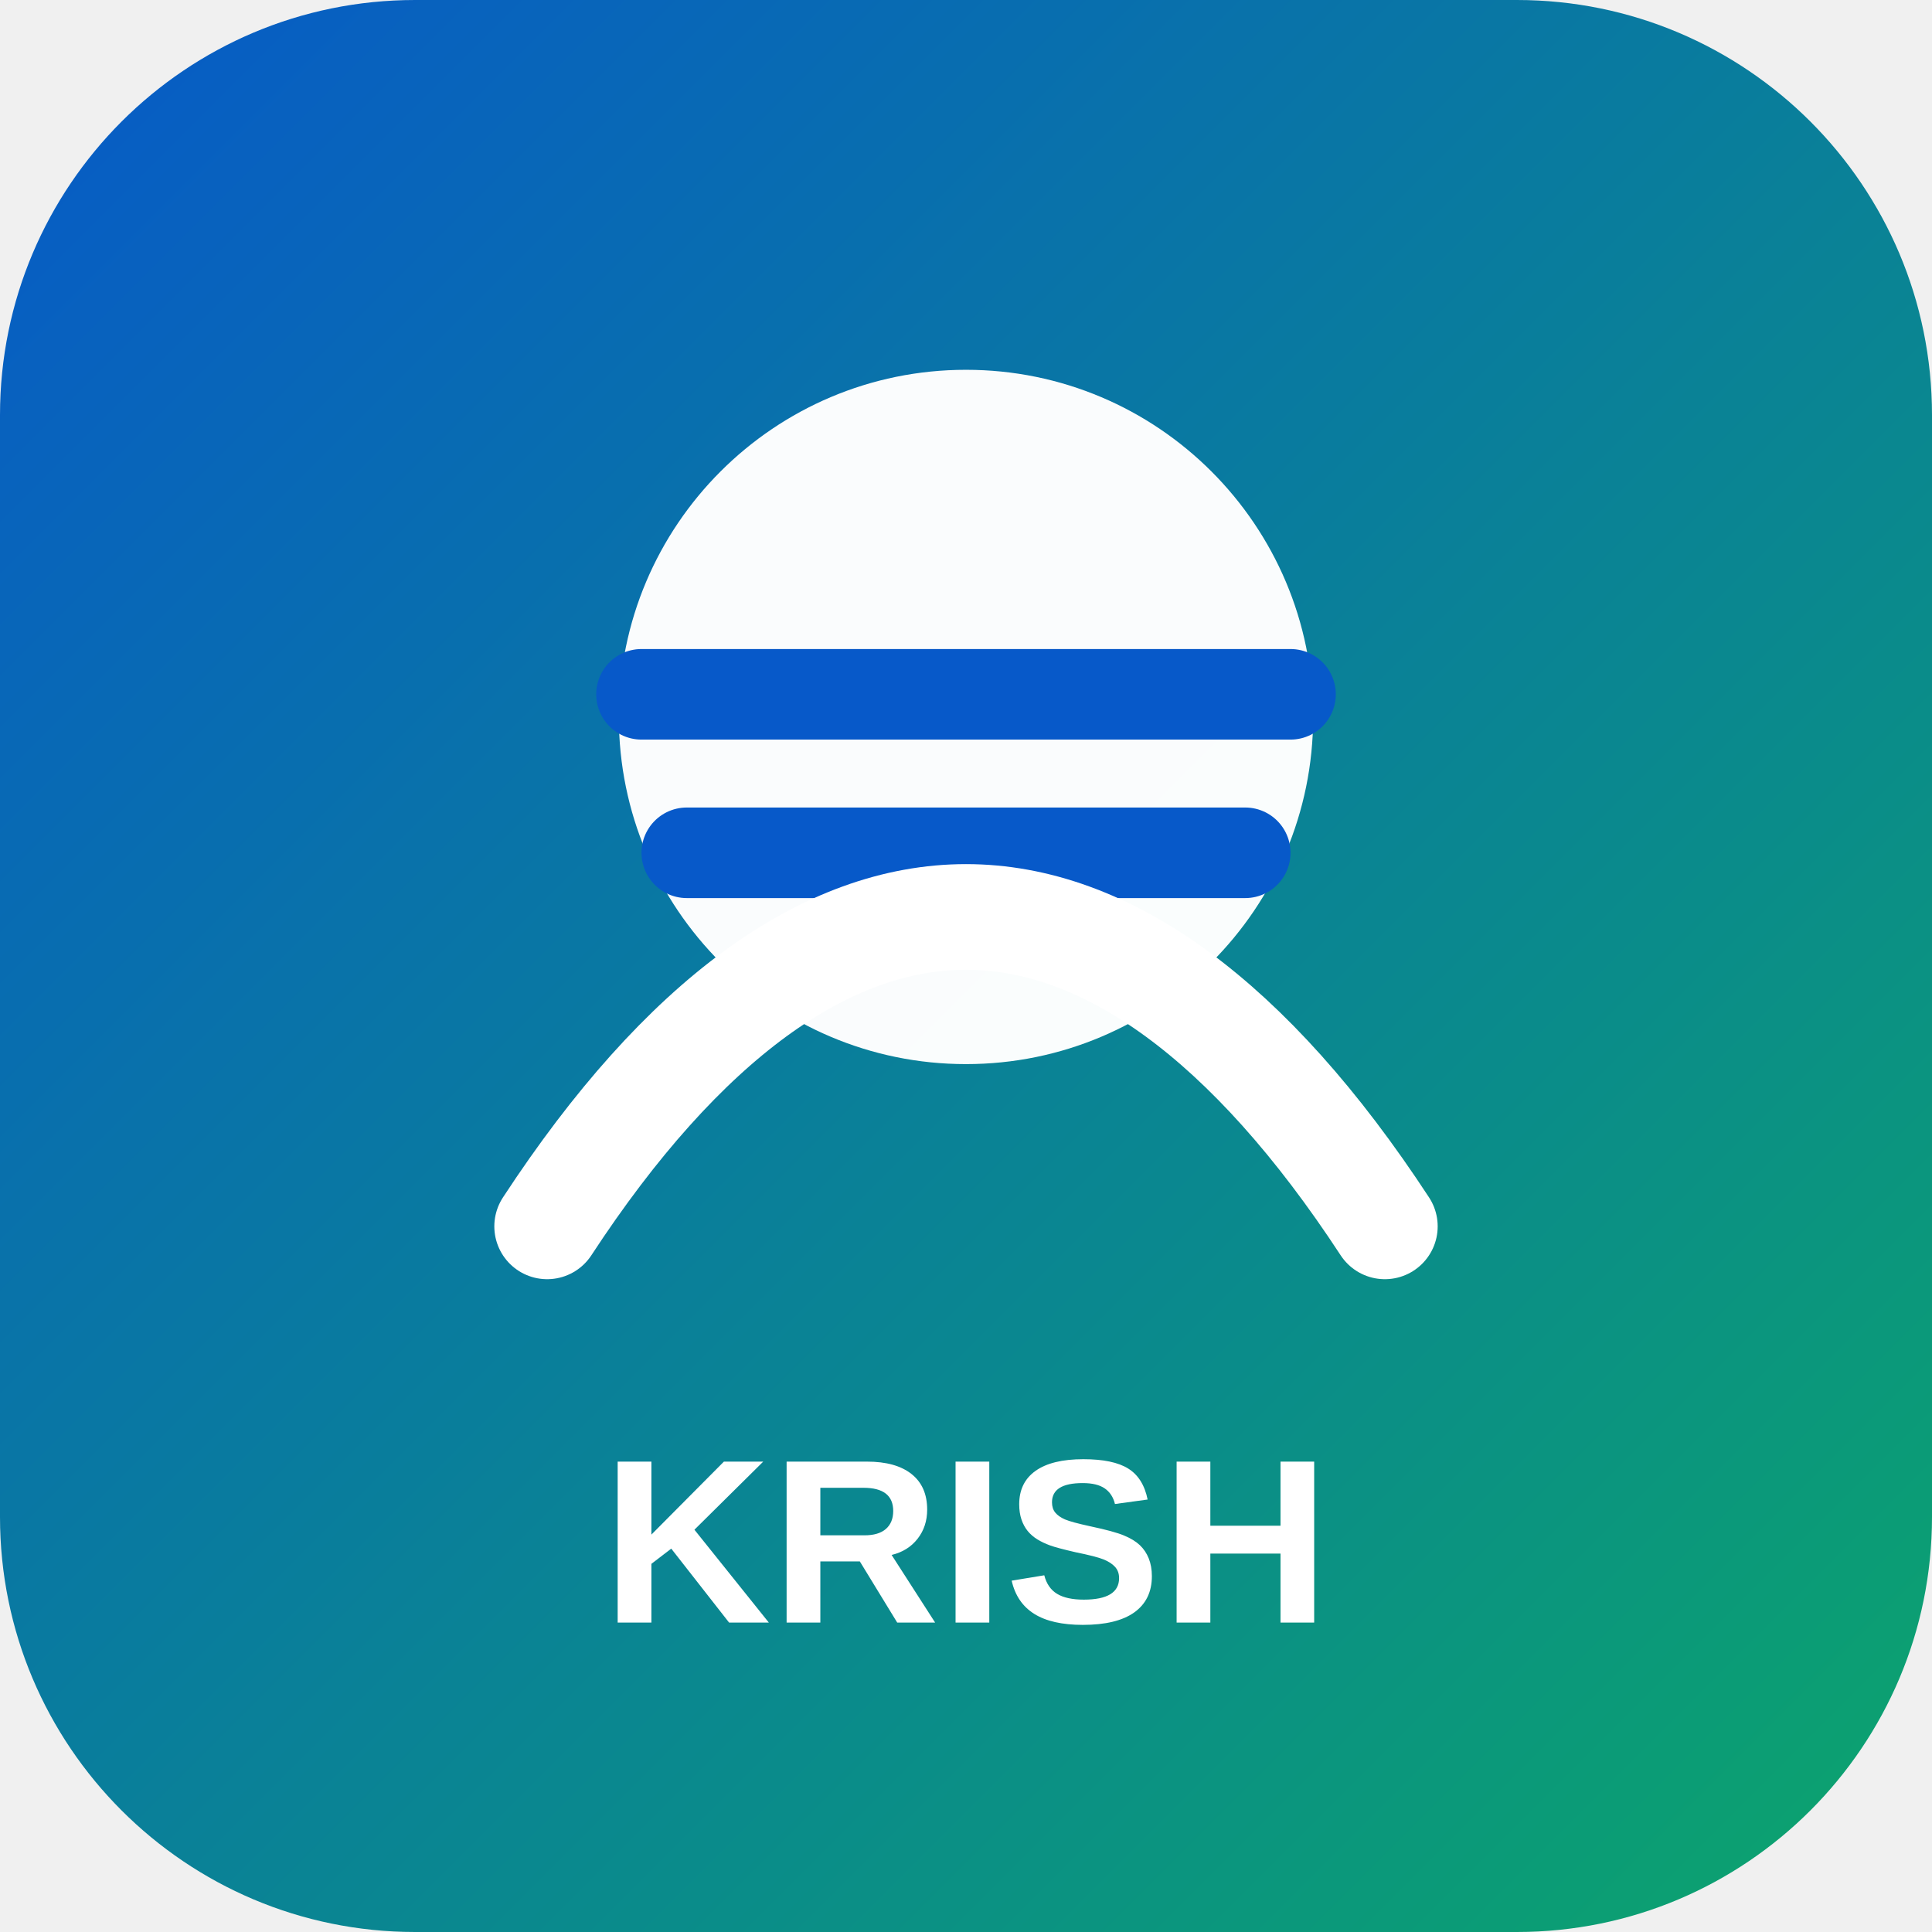
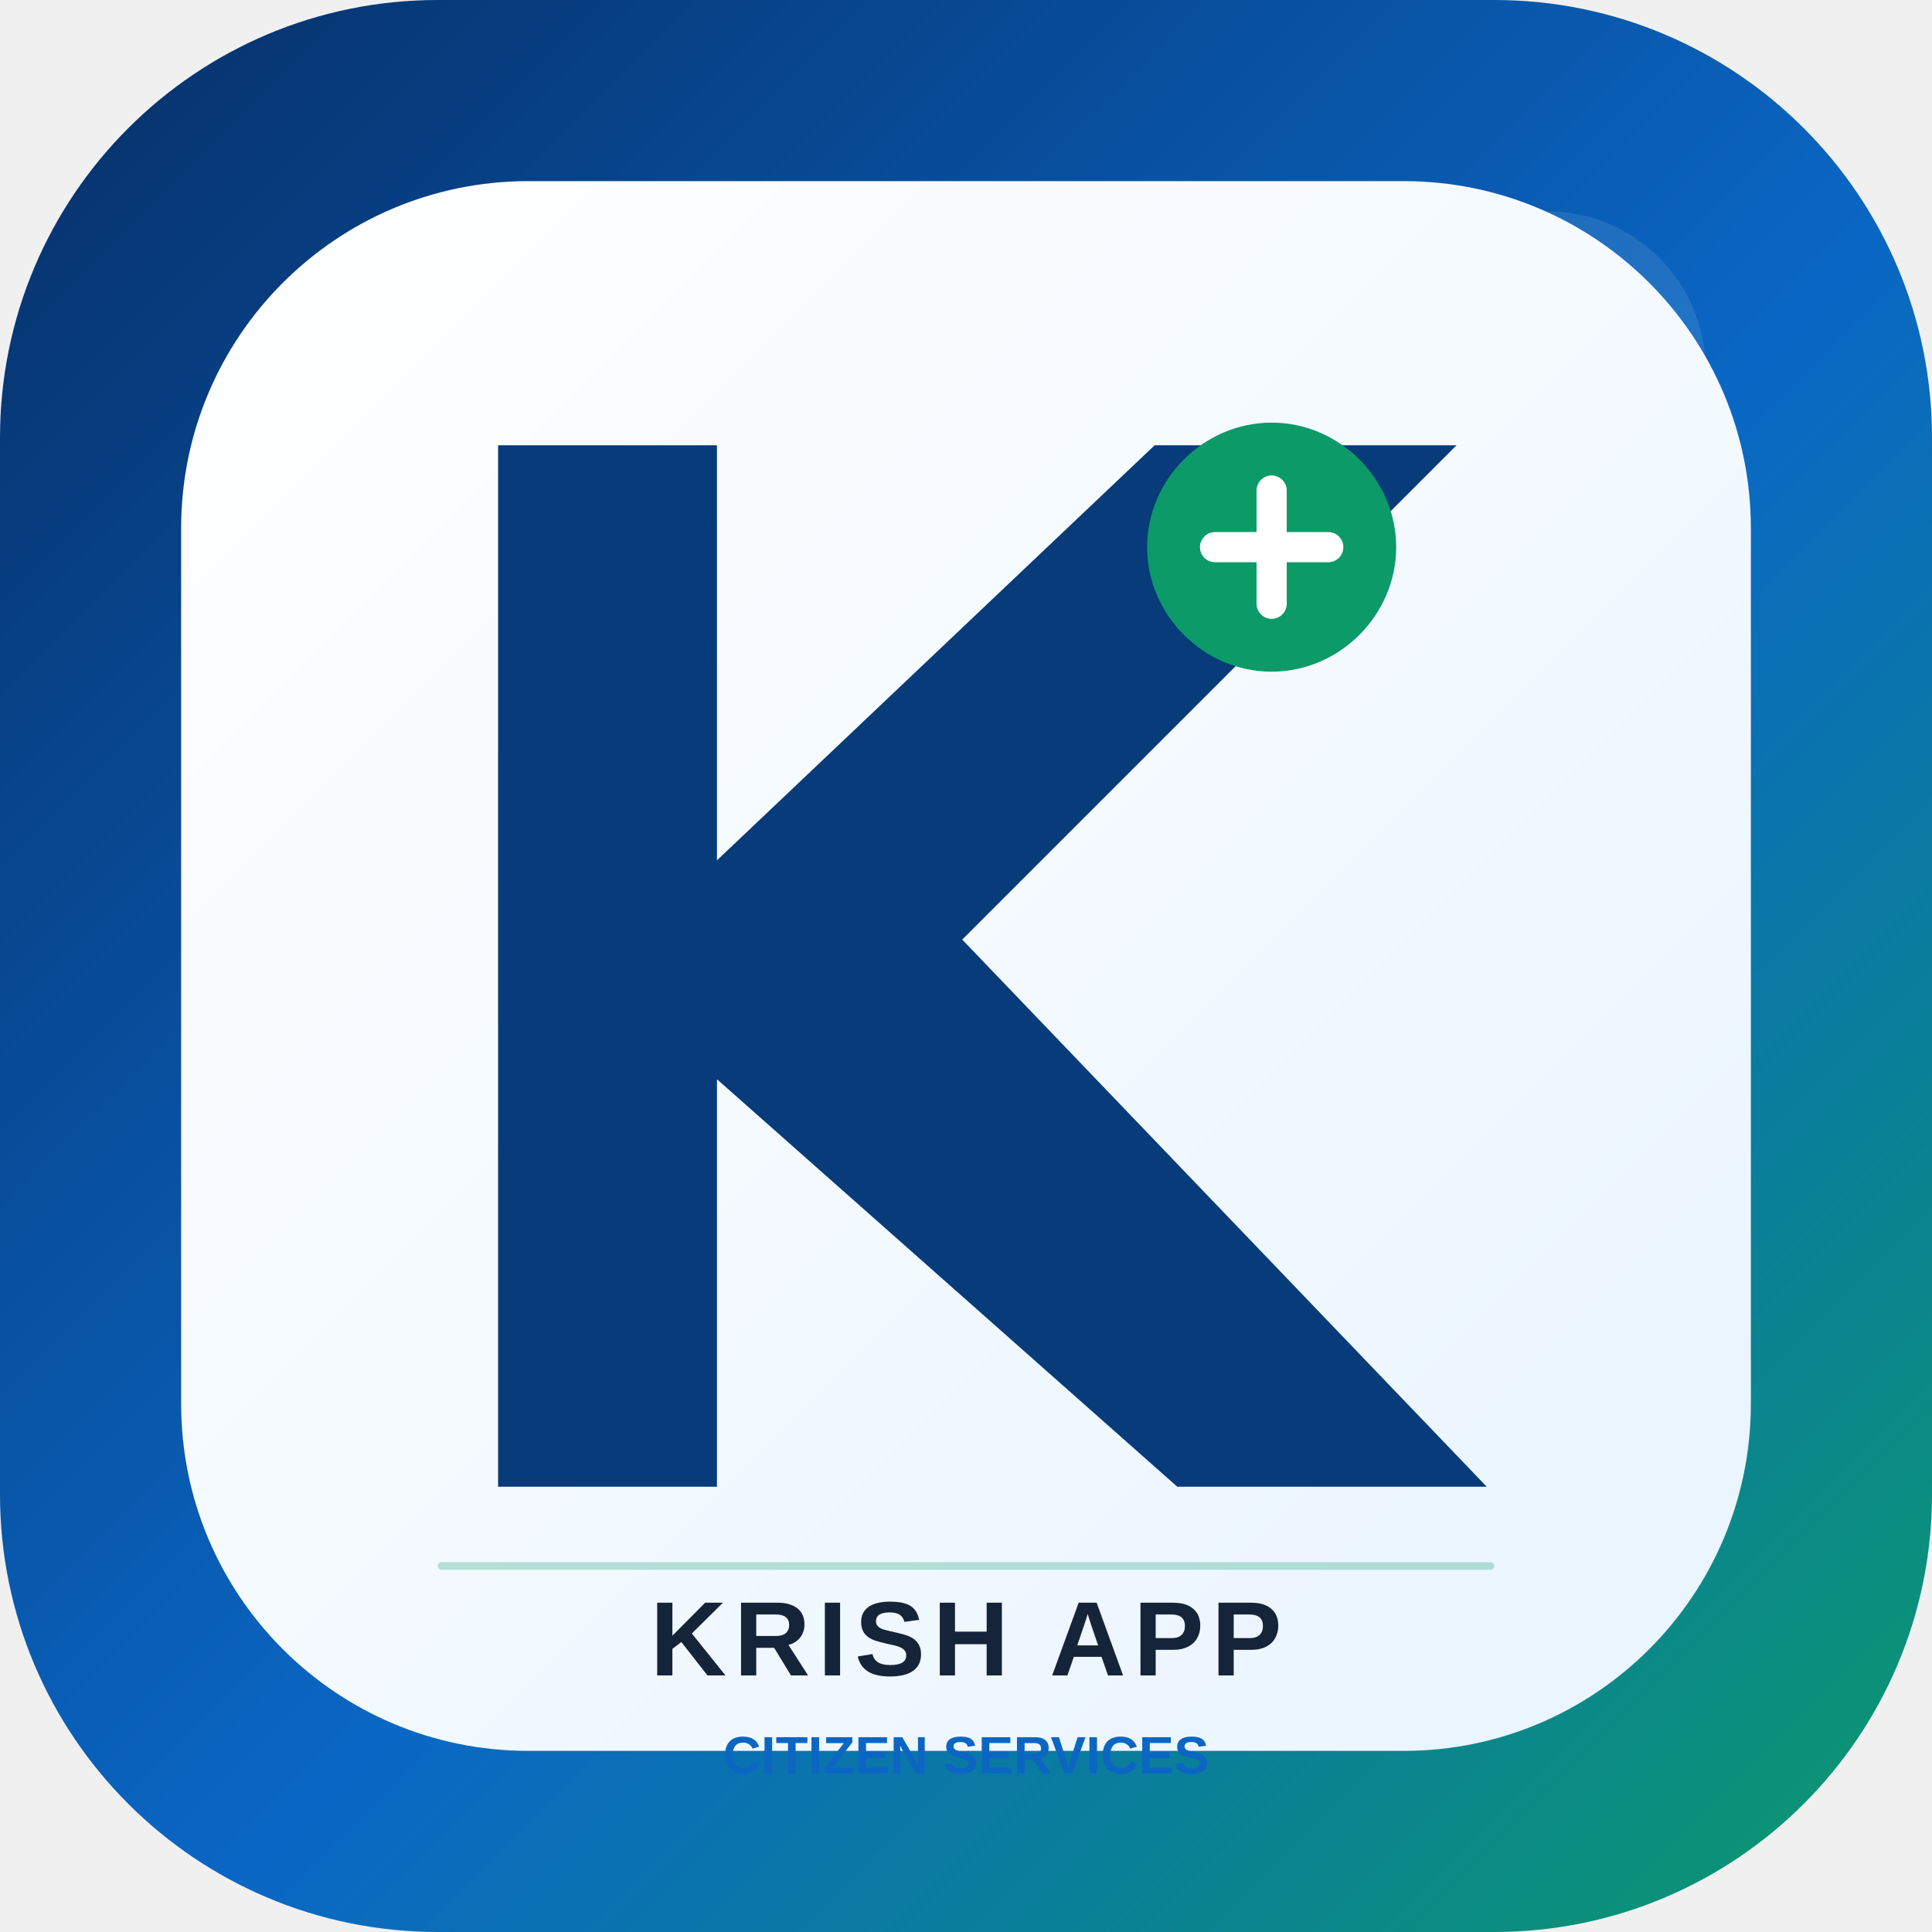
<svg xmlns="http://www.w3.org/2000/svg" viewBox="0 0 512 512">
  <defs>
-     <linearGradient id="g" x1="0" y1="0" x2="1" y2="1">
-       <stop stop-color="#0759c9" />
-       <stop offset="1" stop-color="#0ca56b" />
+     <linearGradient id="bg" x1="0" y1="0" x2="1" y2="1">
+       <stop offset="0" stop-color="#062e66" />
+       <stop offset=".55" stop-color="#0a67c5" />
+       <stop offset="1" stop-color="#0b9a68" />
+     </linearGradient>
+     <linearGradient id="shine" x1="0" y1="0" x2="1" y2="1">
+       <stop offset="0" stop-color="#ffffff" />
+       <stop offset="1" stop-color="#e8f4ff" />
    </linearGradient>
  </defs>
-   <rect width="512" height="512" rx="110" fill="url(#g)" />
-   <circle cx="256" cy="190" r="92" fill="#fff" opacity=".98" />
-   <path d="M170 184h172M182 226h148" stroke="#0759c9" stroke-width="24" stroke-linecap="round" />
-   <path d="M145 325c36-55 74-82 111-82s75 27 111 82" fill="none" stroke="#fff" stroke-width="28" stroke-linecap="round" />
-   <text x="256" y="430" text-anchor="middle" font-family="Arial,sans-serif" font-size="62" font-weight="800" fill="#fff">KRISH</text>
+   <rect width="512" height="512" rx="116" fill="url(#bg)" />
+   <circle cx="410" cy="98" r="42" fill="#ffffff18" />
+   <rect x="48" y="48" width="416" height="416" rx="92" fill="url(#shine)" />
+   <path d="M132 118h58v110l116-110h80L255 249l139 145h-82L190 286v108h-58z" fill="#073b7a" />
+   <path d="M337 112c18 0 33 15 33 33s-15 33-33 33-33-15-33-33 15-33 33-33z" fill="#0b9a68" />
+   <path d="M322 145h30M337 130v30" stroke="#fff" stroke-width="8" stroke-linecap="round" />
+   <rect x="116" y="414" width="280" height="2" rx="1" fill="#0b9a6844" />
+   <text x="256" y="444" text-anchor="middle" font-family="Arial,sans-serif" font-size="28" font-weight="900" letter-spacing="2" fill="#16243a">KRISH APP</text>
+   <text x="256" y="470" text-anchor="middle" font-family="Arial,sans-serif" font-size="14" font-weight="700" fill="#0b66c3">CITIZEN SERVICES</text>
</svg>
